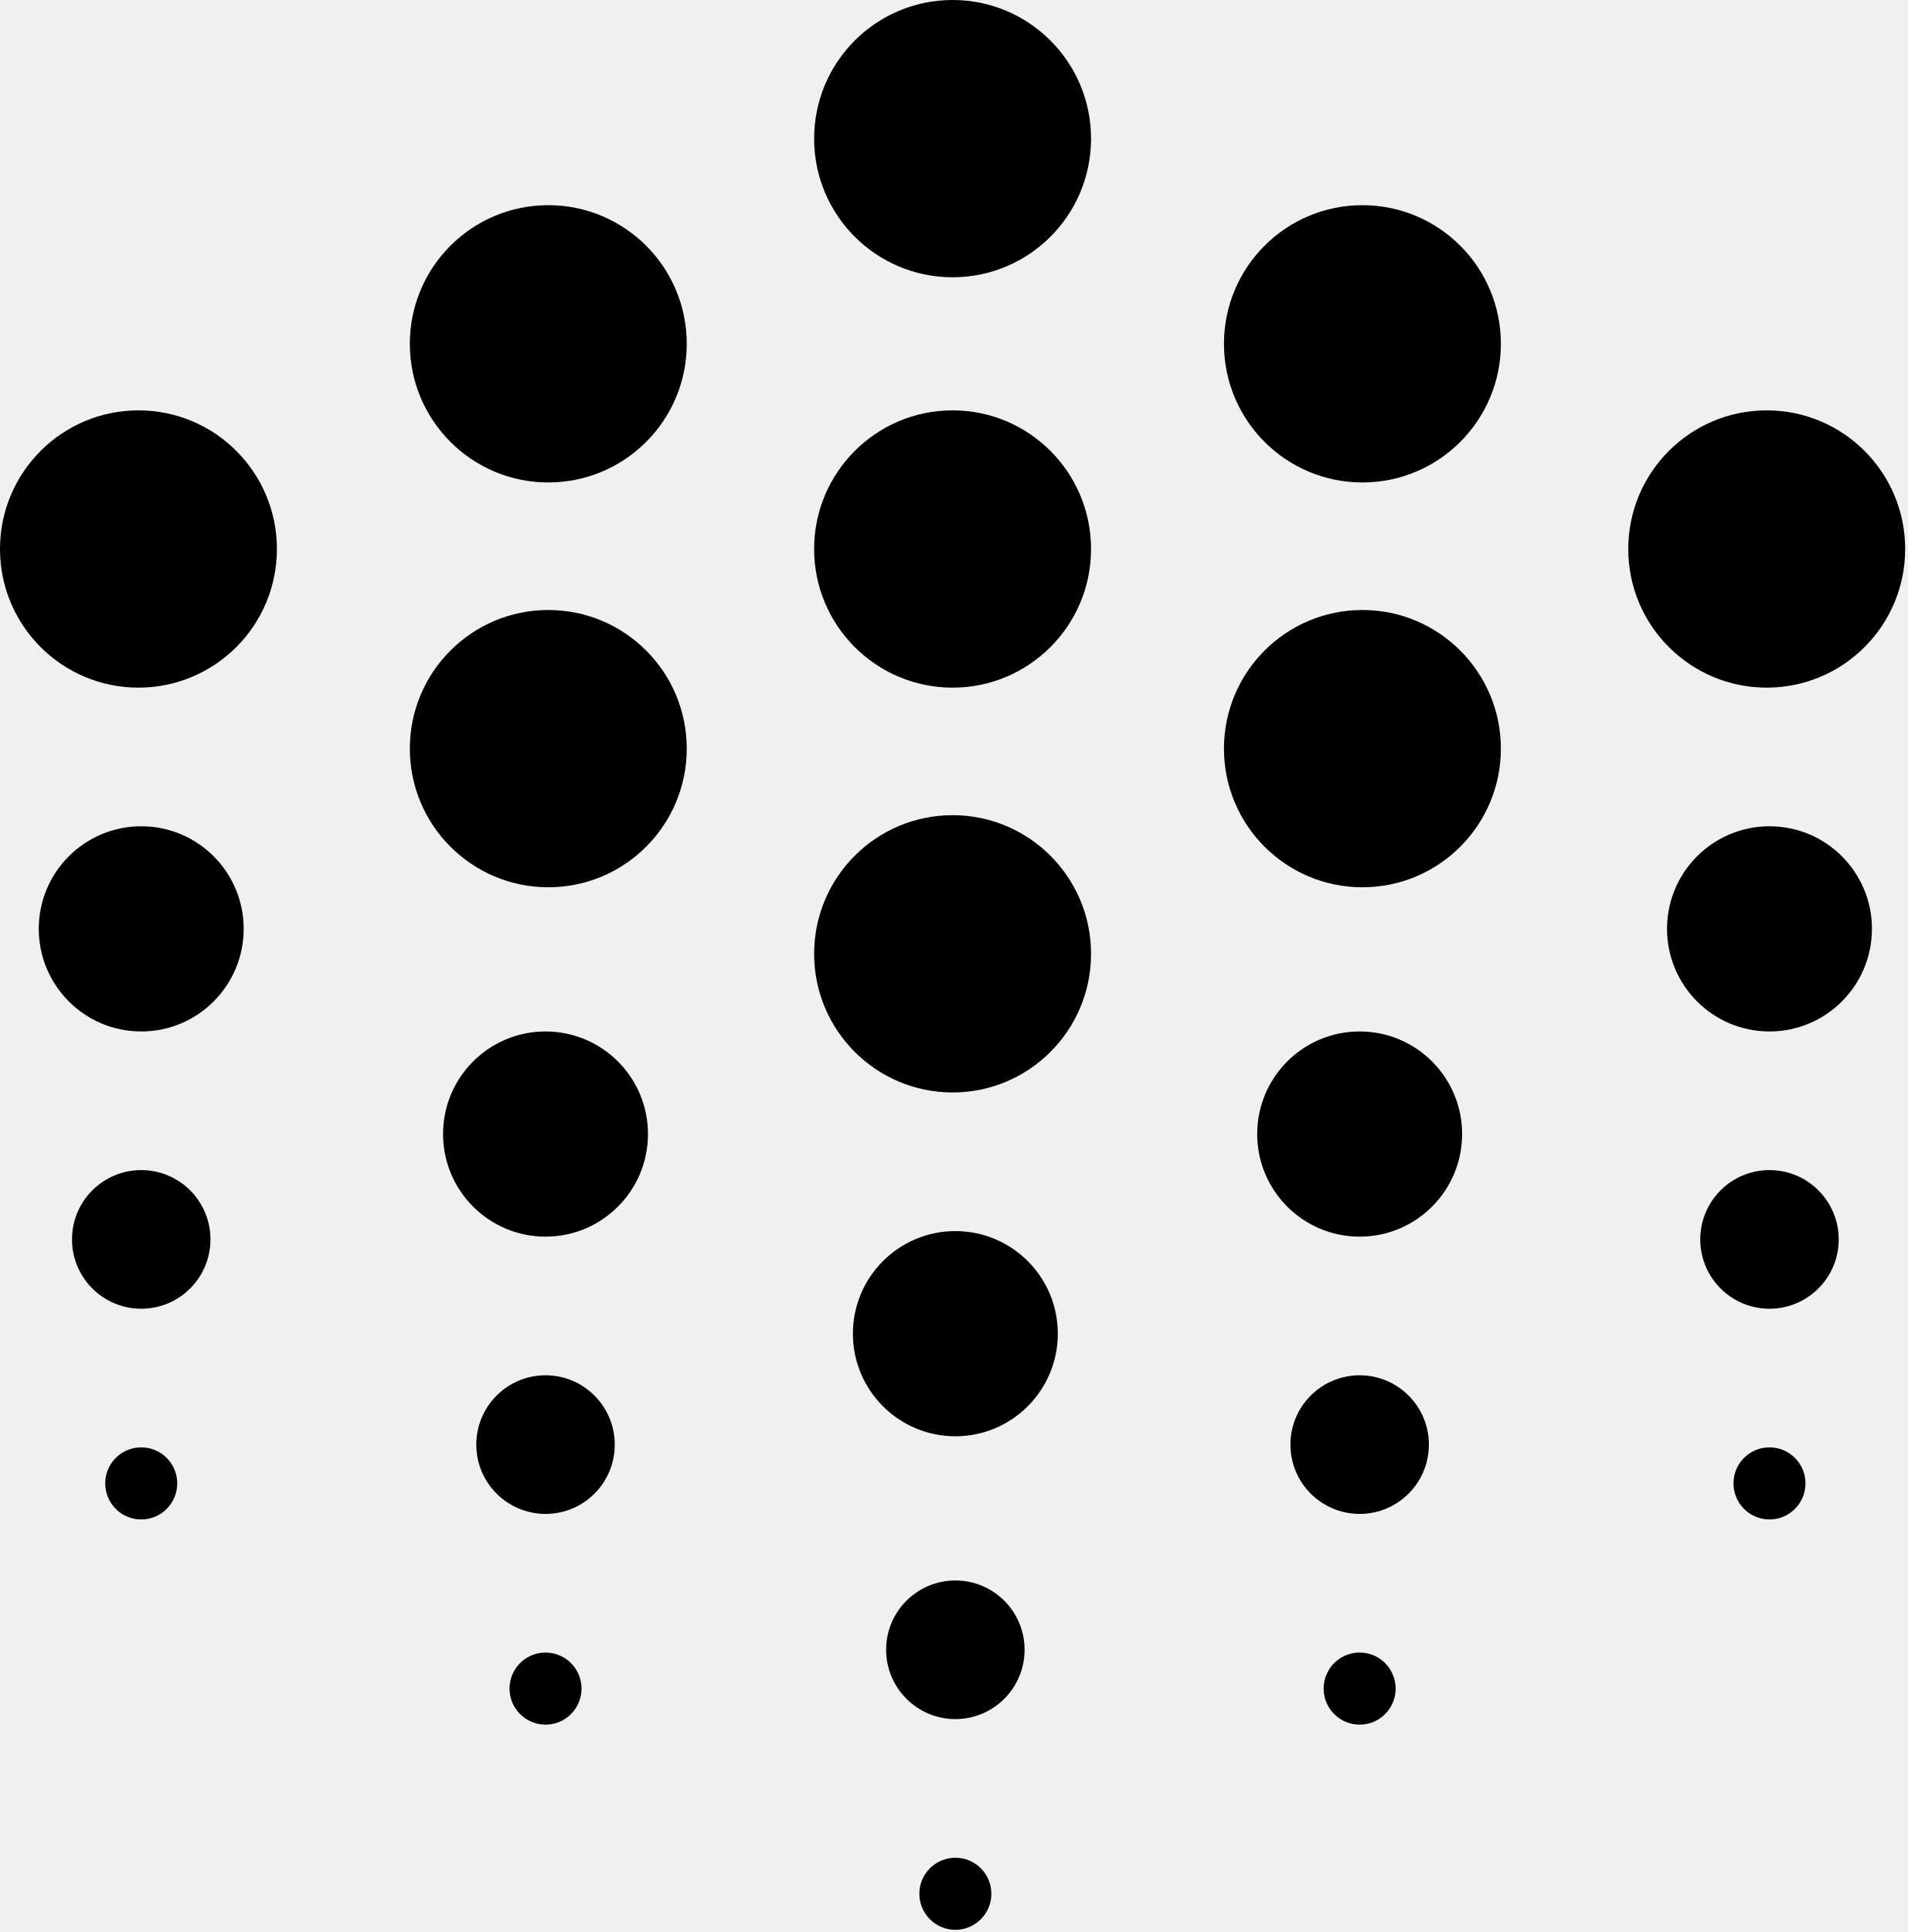
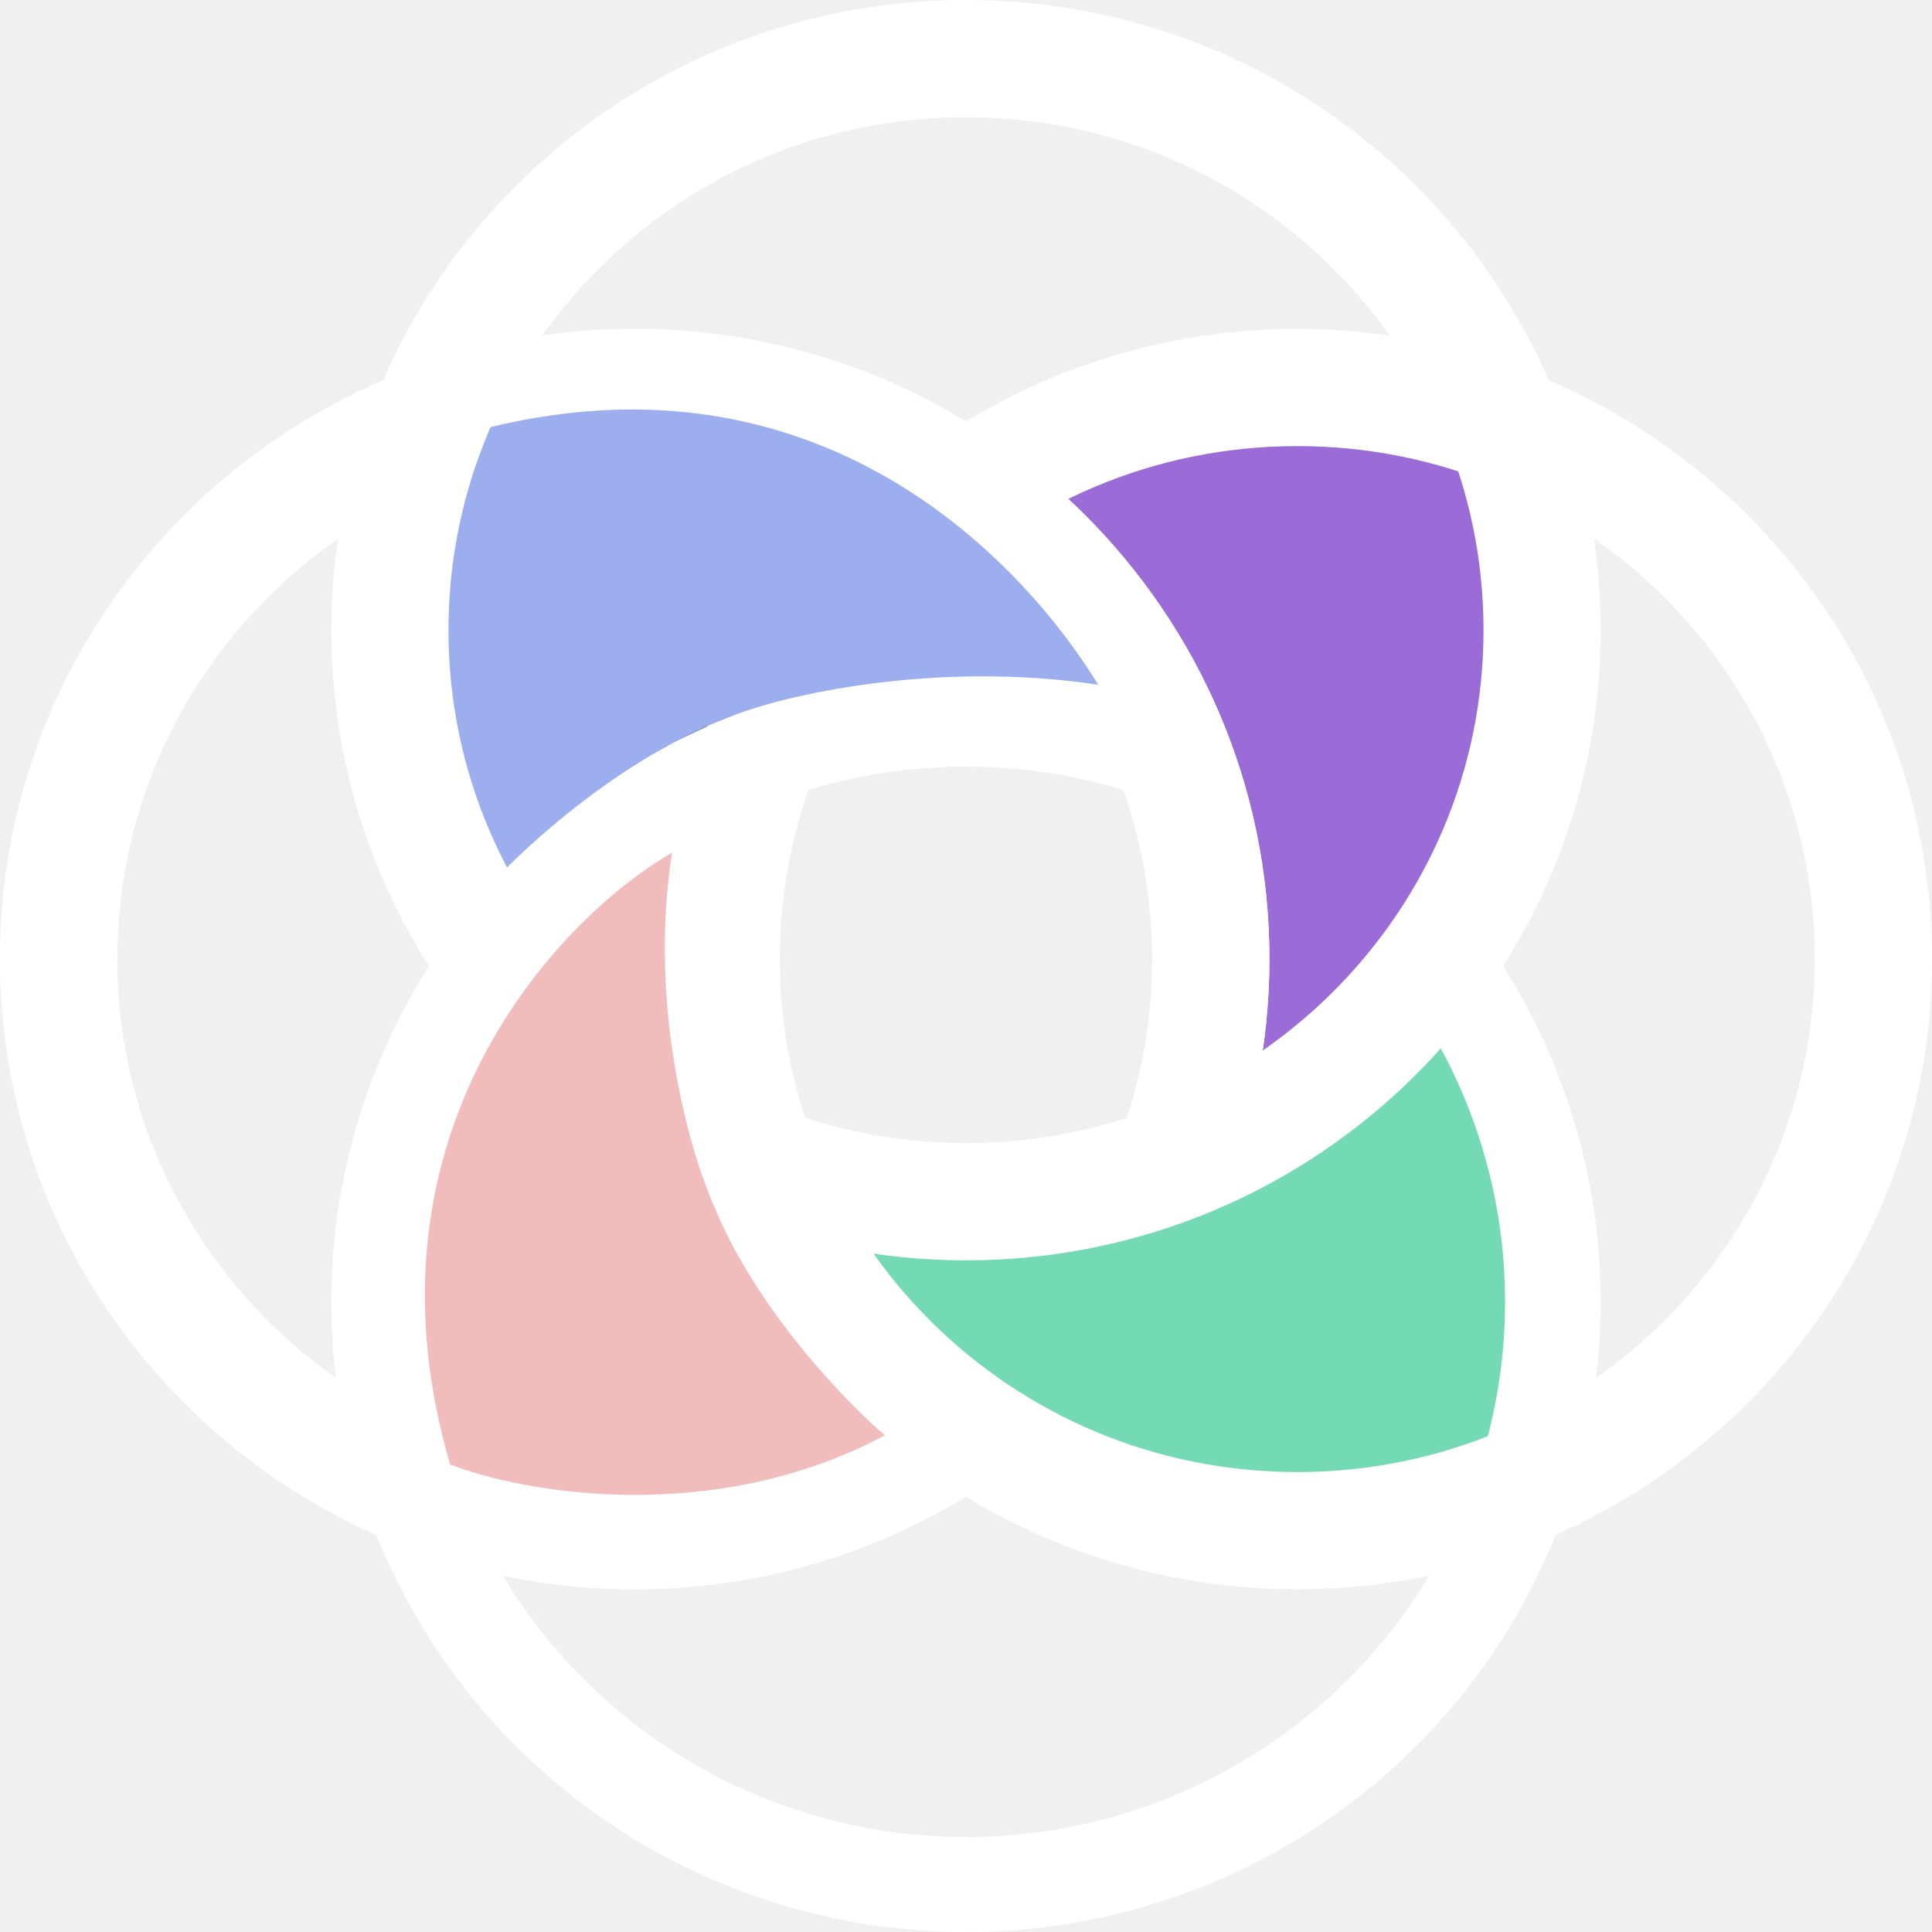
- <svg xmlns="http://www.w3.org/2000/svg" width="394" height="399" viewBox="0 0 394 399">
-   <path d="M196.742 57.263C212.525 57.263 225.33 44.448 225.33 28.632C225.33 12.82 212.525 0 196.742 0C180.944 0 168.139 12.82 168.139 28.632C168.139 44.448 180.944 57.263 196.742 57.263Z" />
-   <path d="M29.167 213.019C40.861 213.019 50.327 203.527 50.327 191.826C50.327 180.125 40.861 170.644 29.167 170.644C17.483 170.644 8.007 180.125 8.007 191.826C8.007 203.527 17.483 213.019 29.167 213.019Z" />
-   <path d="M365.451 213.019C377.129 213.019 386.606 203.527 386.606 191.826C386.606 180.125 377.129 170.644 365.451 170.644C353.762 170.644 344.285 180.125 344.285 191.826C344.285 203.527 353.762 213.019 365.451 213.019Z" />
-   <path d="M218.467 275.433C218.467 287.132 208.991 296.623 197.309 296.623C185.622 296.623 176.146 287.132 176.146 275.433C176.146 263.733 185.622 254.248 197.309 254.248C208.991 254.248 218.467 263.733 218.467 275.433Z" />
-   <path d="M112.662 255.393C124.355 255.393 133.825 245.902 133.825 234.206C133.825 222.5 124.355 213.019 112.662 213.019C100.975 213.019 91.504 222.5 91.504 234.206C91.504 245.902 100.975 255.393 112.662 255.393Z" />
-   <path d="M301.965 234.206C301.965 245.902 292.489 255.393 280.807 255.393C269.114 255.393 259.644 245.902 259.644 234.206C259.644 222.5 269.114 213.019 280.807 213.019C292.489 213.019 301.965 222.5 301.965 234.206Z" />
-   <path d="M29.175 270.282C37.069 270.282 43.465 263.864 43.465 255.971C43.465 248.058 37.069 241.65 29.175 241.65C21.27 241.65 14.87 248.058 14.87 255.971C14.87 263.864 21.27 270.282 29.175 270.282Z" />
-   <path d="M379.743 255.971C379.743 263.864 373.338 270.282 365.446 270.282C357.548 270.282 351.148 263.864 351.148 255.971C351.148 248.058 357.548 241.65 365.446 241.65C373.338 241.65 379.743 248.058 379.743 255.971Z" />
-   <path d="M197.312 355.031C205.196 355.031 211.604 348.613 211.604 340.705C211.604 332.802 205.196 326.4 197.312 326.4C189.422 326.4 183.009 332.802 183.009 340.705C183.009 348.613 189.422 355.031 197.312 355.031Z" />
-   <path d="M126.962 298.346C126.962 306.251 120.563 312.656 112.67 312.656C104.772 312.656 98.367 306.251 98.367 298.346C98.367 290.435 104.772 284.025 112.67 284.025C120.563 284.025 126.962 290.435 126.962 298.346Z" />
-   <path d="M280.812 312.656C288.693 312.656 295.102 306.251 295.102 298.346C295.102 290.435 288.693 284.025 280.812 284.025C272.91 284.025 266.507 290.435 266.507 298.346C266.507 306.251 272.91 312.656 280.812 312.656Z" />
-   <path d="M36.602 306.35C36.602 310.469 33.275 313.802 29.17 313.802C25.059 313.802 21.732 310.469 21.732 306.35C21.732 302.241 25.059 298.913 29.17 298.913C33.275 298.913 36.602 302.241 36.602 306.35Z" />
-   <path d="M365.448 313.802C369.546 313.802 372.88 310.469 372.88 306.35C372.88 302.241 369.546 298.913 365.448 298.913C361.335 298.913 358.011 302.241 358.011 306.35C358.011 310.469 361.335 313.802 365.448 313.802Z" />
-   <path d="M204.741 391.102C204.741 395.214 201.407 398.551 197.309 398.551C193.201 398.551 189.872 395.214 189.872 391.102C189.872 386.989 193.201 383.663 197.309 383.663C201.407 383.663 204.741 386.989 204.741 391.102Z" />
-   <path d="M112.662 356.176C116.768 356.176 120.1 352.839 120.1 348.732C120.1 344.615 116.768 341.288 112.662 341.288C108.562 341.288 105.23 344.615 105.23 348.732C105.23 352.839 108.562 356.176 112.662 356.176Z" />
-   <path d="M288.239 348.732C288.239 352.839 284.905 356.176 280.807 356.176C276.688 356.176 273.369 352.839 273.369 348.732C273.369 344.615 276.688 341.288 280.807 341.288C284.905 341.288 288.239 344.615 288.239 348.732Z" />
-   <path d="M225.33 113.381C225.33 129.195 212.525 142.012 196.742 142.012C180.944 142.012 168.139 129.195 168.139 113.381C168.139 97.572 180.944 84.749 196.742 84.749C212.525 84.749 225.33 97.572 225.33 113.381Z" />
-   <path d="M196.742 225.617C212.525 225.617 225.33 212.797 225.33 196.99C225.33 181.173 212.525 168.353 196.742 168.353C180.944 168.353 168.139 181.173 168.139 196.99C168.139 212.797 180.944 225.617 196.742 225.617Z" />
-   <path d="M393.469 113.381C393.469 129.195 380.667 142.012 364.876 142.012C349.081 142.012 336.279 129.195 336.279 113.381C336.279 97.572 349.081 84.749 364.876 84.749C380.667 84.749 393.469 97.572 393.469 113.381Z" />
-   <path d="M28.598 142.012C44.391 142.012 57.19 129.195 57.19 113.381C57.19 97.572 44.391 84.749 28.598 84.749C12.805 84.749 0 97.572 0 113.381C0 129.195 12.805 142.012 28.598 142.012Z" />
-   <path d="M141.832 71.006C141.832 86.818 129.031 99.638 113.237 99.638C97.442 99.638 84.642 86.818 84.642 71.006C84.642 55.184 97.442 42.375 113.237 42.375C129.031 42.375 141.832 55.184 141.832 71.006Z" />
-   <path d="M113.237 183.242C129.031 183.242 141.832 170.421 141.832 154.608C141.832 138.8 129.031 125.979 113.237 125.979C97.442 125.979 84.642 138.8 84.642 154.608C84.642 170.421 97.442 183.242 113.237 183.242Z" />
-   <path d="M309.971 71.006C309.971 86.818 297.167 99.638 281.373 99.638C265.58 99.638 252.781 86.818 252.781 71.006C252.781 55.184 265.58 42.375 281.373 42.375C297.167 42.375 309.971 55.184 309.971 71.006Z" />
-   <path d="M281.373 183.242C297.167 183.242 309.971 170.421 309.971 154.608C309.971 138.8 297.167 125.979 281.373 125.979C265.58 125.979 252.781 138.8 252.781 154.608C252.781 170.421 265.58 183.242 281.373 183.242Z" />
+ <svg xmlns="http://www.w3.org/2000/svg" width="400" height="400" viewBox="0 0 400 400" fill="none">
+   <path d="M189.743 113.286C174.359 128.56 164.102 143.835 138.461 154.017C83.996 239.457 87.179 135.781 87.179 113.286C87.179 90.79 110.139 72.554 138.461 72.554C166.784 72.554 189.743 90.79 189.743 113.286Z" fill="#273841" />
+   <path d="M205.127 113.341C221.27 129.369 280.521 202.786 258.938 156.081C230.557 283.162 321.14 228.534 319.478 108.319C319.478 84.714 288.656 70.601 258.938 70.601C229.219 70.601 205.127 89.736 205.127 113.341Z" fill="#9B6CD7" />
+   <path d="M296.741 212.227C279.714 227.326 256.827 254.43 233.019 251.769C77.849 234.425 247.357 328.55 282.356 319.73C306.093 321.061 326.693 298.258 328.368 268.799C330.043 239.34 320.479 213.558 296.741 212.227Z" fill="#73DAB5" />
+   <mask id="path-4-inside-1_726_236" fill="white">
+     <path d="M308.317 195.659C326.108 221.373 334.03 252.566 330.646 283.581C327.262 314.596 312.797 343.381 289.872 364.717C266.948 386.053 237.083 398.527 205.69 399.878C174.298 401.229 143.457 391.367 118.76 372.08C94.062 352.794 77.142 325.36 71.069 294.751C64.994 264.143 70.168 232.387 85.651 205.241C101.135 178.094 125.903 157.355 155.465 146.782C185.027 136.21 217.427 136.504 246.789 147.612L239.74 165.979C214.801 156.545 187.283 156.295 162.174 165.275C137.066 174.255 116.029 191.87 102.878 214.926C89.728 237.983 85.333 264.955 90.492 290.952C95.651 316.949 110.022 340.25 130.999 356.631C151.976 373.012 178.17 381.388 204.833 380.24C231.496 379.093 256.862 368.498 276.333 350.377C295.804 332.255 308.09 307.807 310.964 281.464C313.838 255.122 307.109 228.628 291.999 206.788L308.317 195.659Z" />
+   </mask>
+   <path d="M308.317 195.659C326.108 221.373 334.03 252.566 330.646 283.581C327.262 314.596 312.797 343.381 289.872 364.717C266.948 386.053 237.083 398.527 205.69 399.878C174.298 401.229 143.457 391.367 118.76 372.08C94.062 352.794 77.142 325.36 71.069 294.751C64.994 264.143 70.168 232.387 85.651 205.241C101.135 178.094 125.903 157.355 155.465 146.782C185.027 136.21 217.427 136.504 246.789 147.612L239.74 165.979C214.801 156.545 187.283 156.295 162.174 165.275C137.066 174.255 116.029 191.87 102.878 214.926C89.728 237.983 85.333 264.955 90.492 290.952C95.651 316.949 110.022 340.25 130.999 356.631C151.976 373.012 178.17 381.388 204.833 380.24C231.496 379.093 256.862 368.498 276.333 350.377C295.804 332.255 308.09 307.807 310.964 281.464C313.838 255.122 307.109 228.628 291.999 206.788L308.317 195.659Z" stroke="white" stroke-width="48.523" stroke-linecap="square" mask="url(#path-4-inside-1_726_236)" />
+   <path d="M250.69 198.568C250.69 263.842 197.369 316.906 131.41 316.906C65.452 316.906 12.131 263.842 12.131 198.568C12.131 133.293 65.452 80.229 131.41 80.229C197.369 80.229 250.69 133.293 250.69 198.568Z" stroke="white" stroke-width="24.262" />
+   <path d="M250.69 198.568C250.69 263.842 197.369 316.906 131.41 316.906C65.452 316.906 12.131 263.842 12.131 198.568C12.131 133.293 65.452 80.229 131.41 80.229C197.369 80.229 250.69 133.293 250.69 198.568Z" stroke="white" stroke-width="24.262" />
+   <path d="M283.816 233.473C266.095 250.952 261.675 246.797 237.105 250.801C147.395 265.422 203.402 326.102 289.371 310.346C313.929 311.723 305.516 302.783 307.444 268.885C309.371 234.987 308.374 234.849 283.816 233.473Z" fill="#73DAB5" />
+   <path d="M387.869 198.568C387.869 263.842 334.548 316.906 268.59 316.906C202.631 316.906 149.31 263.842 149.31 198.568C149.31 133.293 202.631 80.229 268.59 80.229C334.548 80.229 387.869 133.293 387.869 198.568Z" stroke="white" stroke-width="24.262" />
+   <path d="M94.293 90.383C169.661 67.977 213.188 118.483 227.371 141.773C194.01 136.724 162.05 143.773 150.471 148.674C128.432 157.119 108.725 175.253 101.472 183.235C82.2 148.552 87.354 104.066 94.293 90.383Z" fill="#9CAEEE" />
+   <path d="M319.279 130.469C319.279 195.744 265.959 248.808 200 248.808C134.041 248.808 80.721 195.744 80.721 130.469C80.721 65.195 134.041 12.131 200 12.131C265.959 12.131 319.279 65.195 319.279 130.469Z" stroke="white" stroke-width="24.262" />
+   <path d="M93.189 303.189C73.166 234.718 115.484 190.219 139.146 176.529C134.111 208.582 142.903 238.806 147.928 249.911C156.592 271.05 175.053 290.217 183.201 297.158C147.901 316.034 108.456 309.177 93.189 303.189Z" fill="#F0BCBC" />
</svg>
